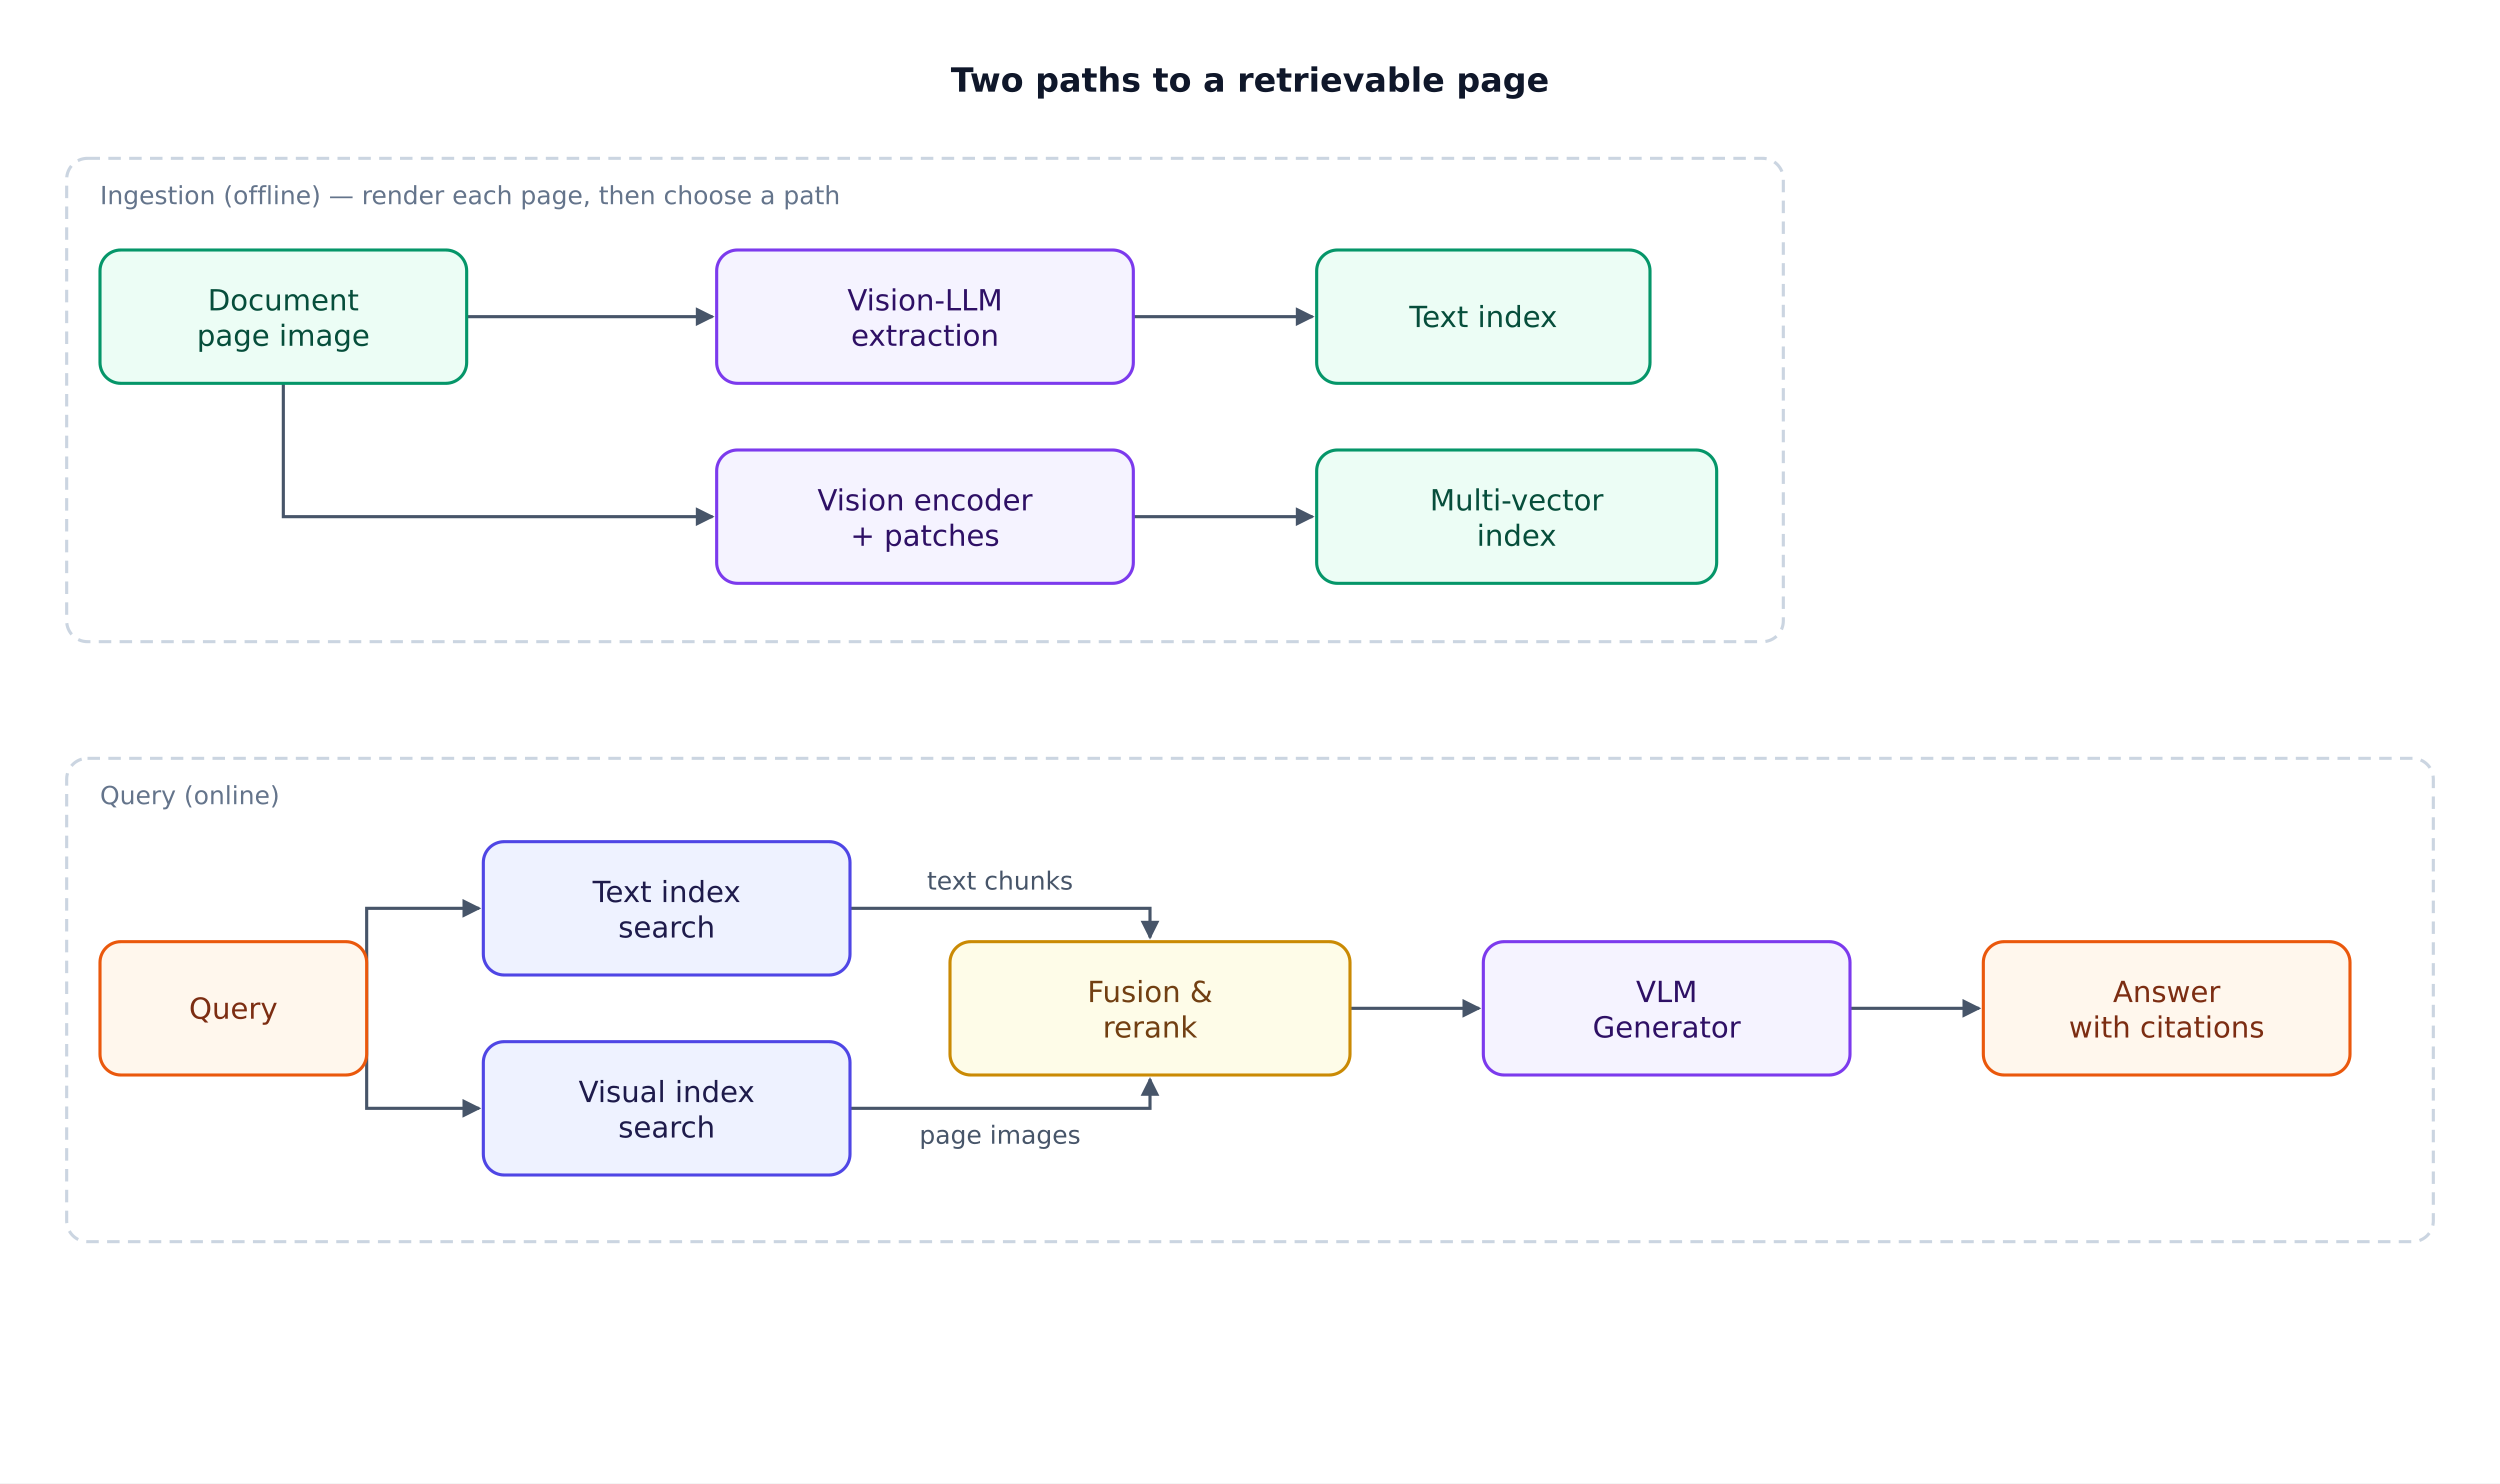
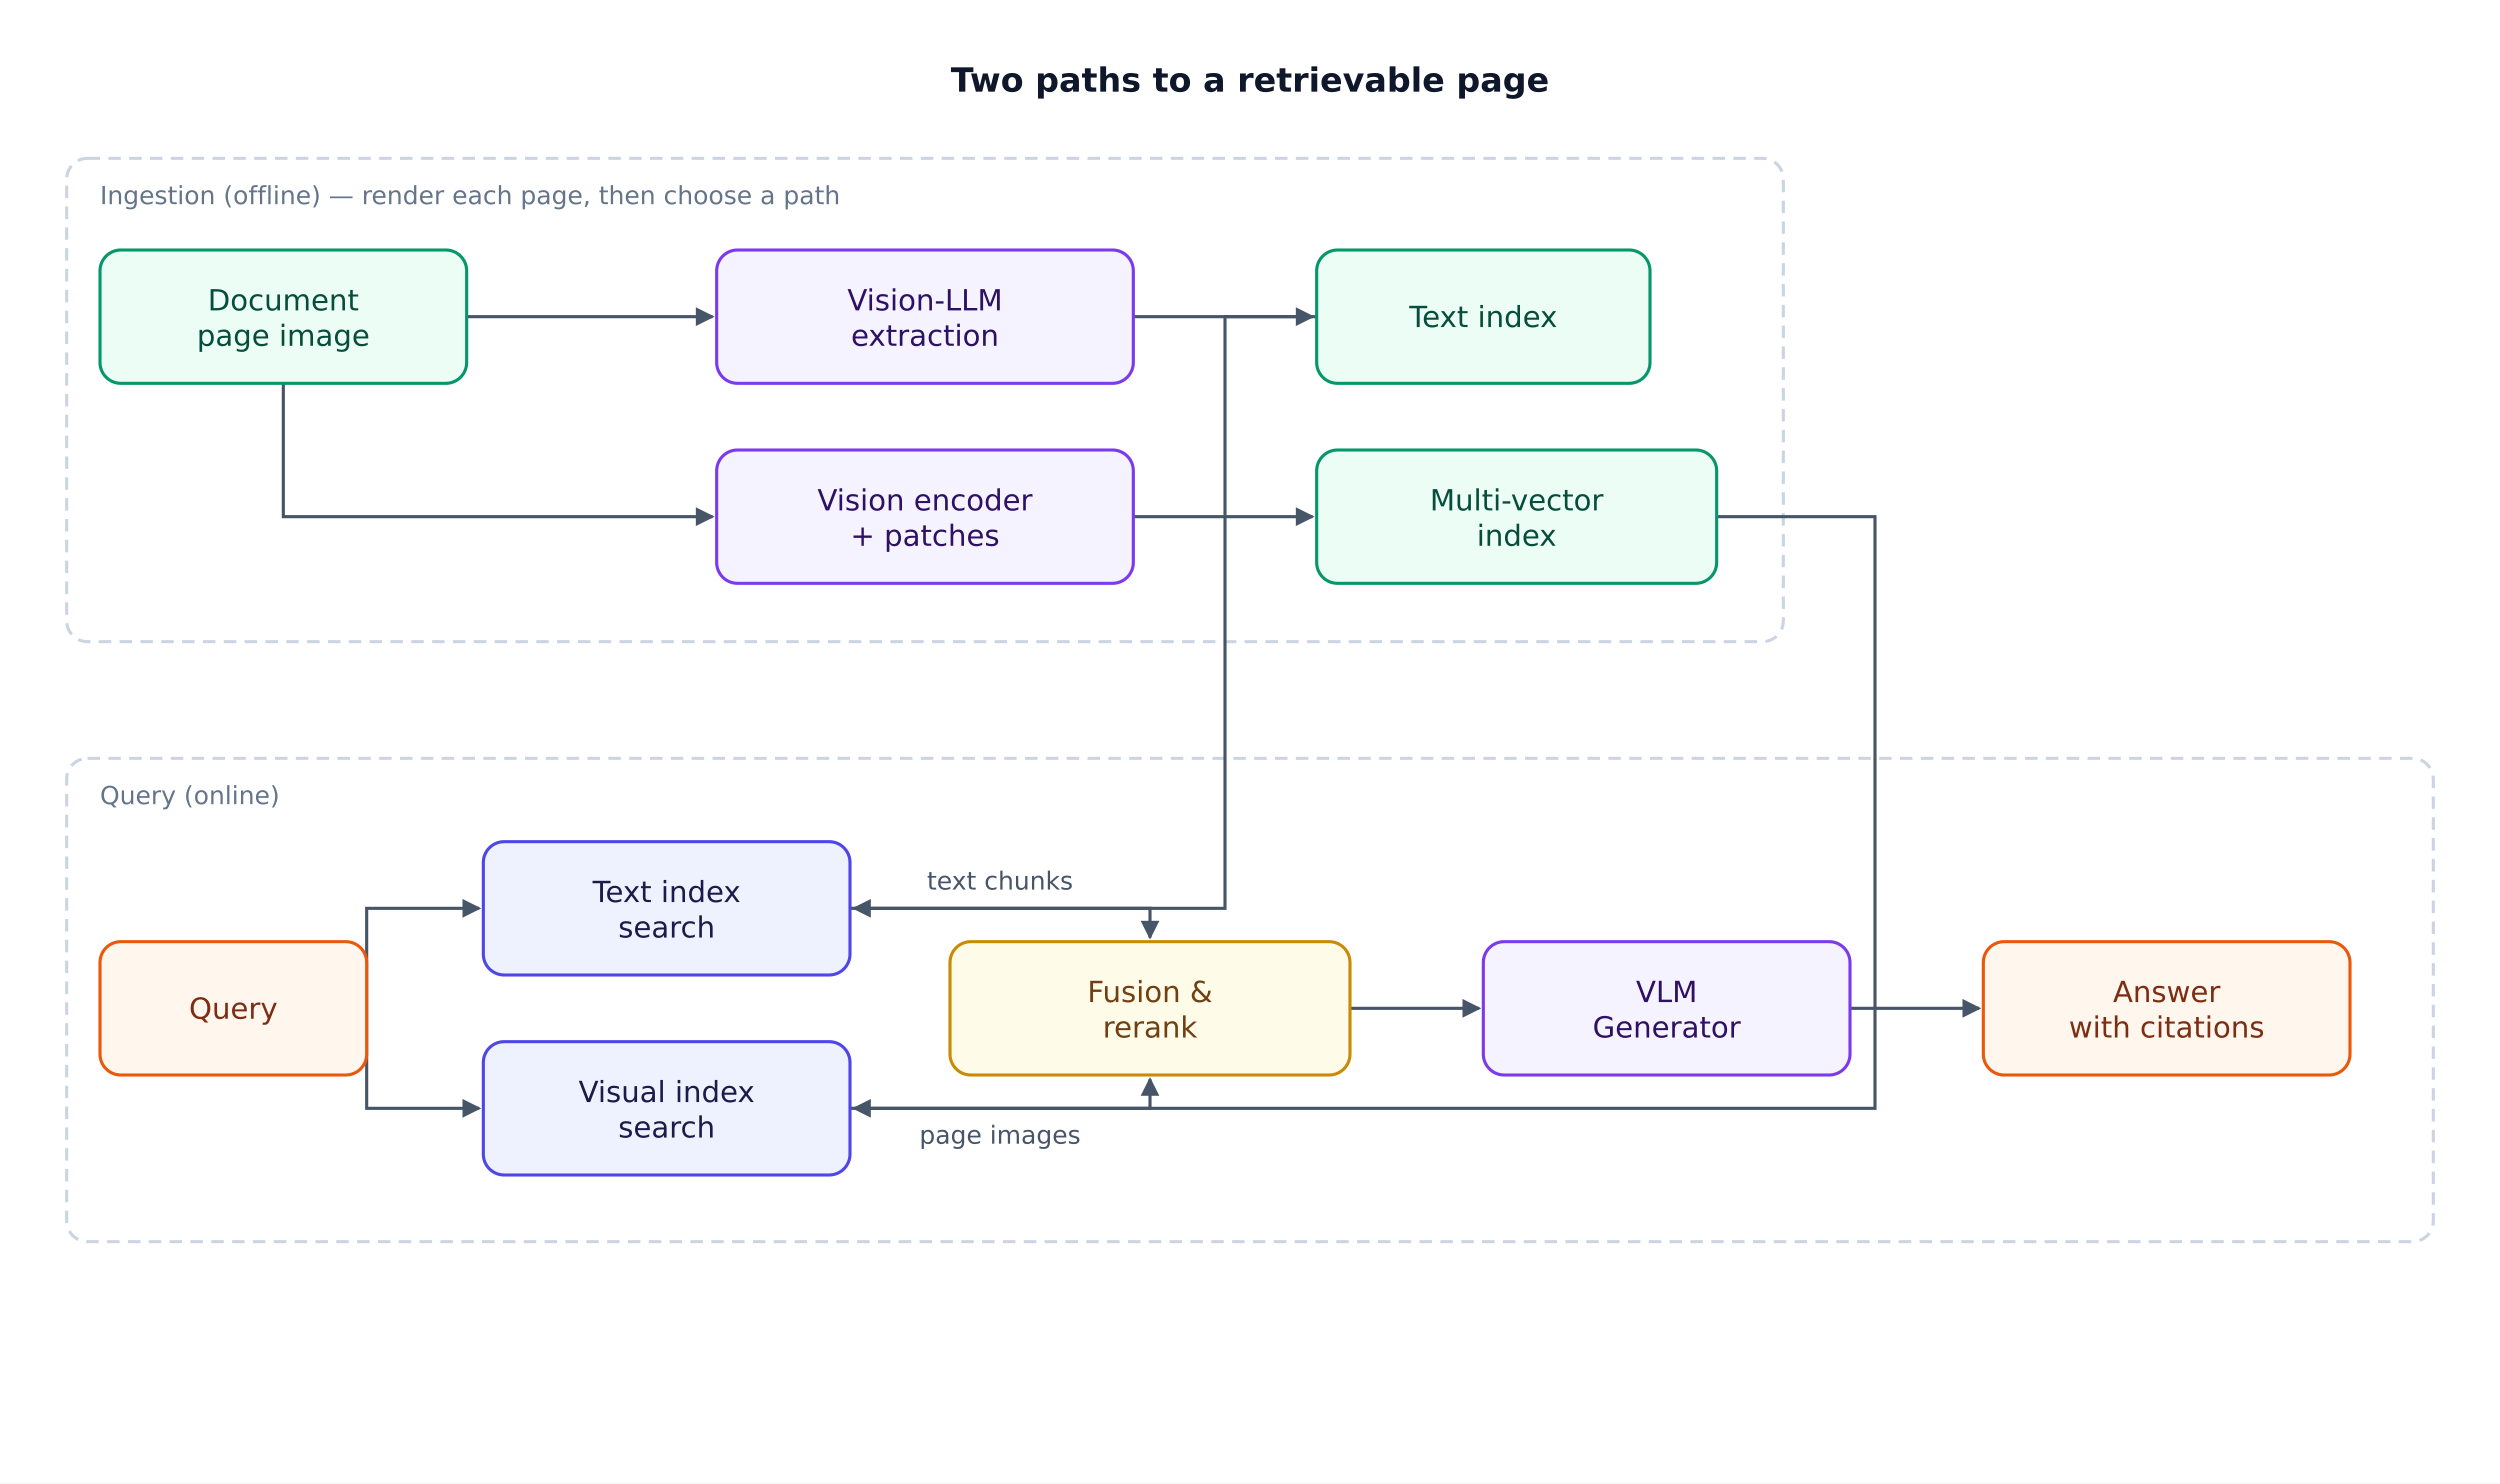
<svg xmlns="http://www.w3.org/2000/svg" width="1200" height="712" viewBox="0 0 1200 712" font-family="system-ui, -apple-system, 'Segoe UI', 'DejaVu Sans', sans-serif">
  <rect width="1200" height="712" fill="#ffffff" />
  <defs>
    <marker id="arrow" markerWidth="9" markerHeight="9" refX="8" refY="4.5" orient="auto" markerUnits="userSpaceOnUse">
      <path d="M0,0 L9,4.5 L0,9 z" fill="#475569" />
    </marker>
  </defs>
  <text x="600" y="44" font-size="16" font-weight="600" fill="#0F172A" text-anchor="middle">Two paths to a retrievable page</text>
  <rect x="32" y="76" width="824" height="232" rx="10" fill="none" stroke="#CBD5E1" stroke-width="1.5" stroke-dasharray="6 4" />
  <text x="48" y="98" font-size="12" fill="#64748B">Ingestion (offline) — render each page, then choose a path</text>
  <rect x="32" y="364" width="1136" height="232" rx="10" fill="none" stroke="#CBD5E1" stroke-width="1.5" stroke-dasharray="6 4" />
  <text x="48" y="386" font-size="12" fill="#64748B">Query (online)</text>
  <line x1="224" y1="152" x2="342" y2="152" stroke="#475569" stroke-width="1.5" marker-end="url(#arrow)" />
  <polyline points="136,184 136,248 342,248" fill="none" stroke="#475569" stroke-width="1.5" marker-end="url(#arrow)" />
  <line x1="544" y1="152" x2="630" y2="152" stroke="#475569" stroke-width="1.5" marker-end="url(#arrow)" />
  <line x1="544" y1="248" x2="630" y2="248" stroke="#475569" stroke-width="1.5" marker-end="url(#arrow)" />
  <polyline points="176,484 176,436 230,436" fill="none" stroke="#475569" stroke-width="1.5" marker-end="url(#arrow)" />
  <polyline points="176,484 176,532 230,532" fill="none" stroke="#475569" stroke-width="1.5" marker-end="url(#arrow)" />
  <polyline points="408,436 552,436 552,450" fill="none" stroke="#475569" stroke-width="1.5" marker-end="url(#arrow)" />
  <polyline points="408,532 552,532 552,518" fill="none" stroke="#475569" stroke-width="1.5" marker-end="url(#arrow)" />
  <line x1="648" y1="484" x2="710" y2="484" stroke="#475569" stroke-width="1.5" marker-end="url(#arrow)" />
  <line x1="888" y1="484" x2="950" y2="484" stroke="#475569" stroke-width="1.5" marker-end="url(#arrow)" />
+   <polyline points="632,152 588,152 588,436 410,436" fill="none" stroke="#475569" stroke-width="1.5" marker-end="url(#arrow)" />
+   <polyline points="824,248 900,248 900,532 410,532" fill="none" stroke="#475569" stroke-width="1.5" marker-end="url(#arrow)" />
  <rect x="435" y="414" width="90" height="18" fill="#ffffff" />
  <text x="480" y="427" font-size="12" fill="#475569" text-anchor="middle">text chunks</text>
  <rect x="435" y="536" width="90" height="18" fill="#ffffff" />
  <text x="480" y="549" font-size="12" fill="#475569" text-anchor="middle">page images</text>
  <rect x="48" y="120" width="176" height="64" rx="10" fill="#ECFDF5" stroke="#059669" stroke-width="1.5" />
  <text x="136" y="149" font-size="14" fill="#064E3B" text-anchor="middle">Document<tspan x="136" dy="17">page image</tspan>
  </text>
  <rect x="344" y="120" width="200" height="64" rx="10" fill="#F5F3FF" stroke="#7C3AED" stroke-width="1.5" />
  <text x="444" y="149" font-size="14" fill="#2E1065" text-anchor="middle">Vision-LLM<tspan x="444" dy="17">extraction</tspan>
  </text>
  <rect x="632" y="120" width="160" height="64" rx="10" fill="#ECFDF5" stroke="#059669" stroke-width="1.5" />
  <text x="712" y="157" font-size="14" fill="#064E3B" text-anchor="middle">Text index</text>
  <rect x="344" y="216" width="200" height="64" rx="10" fill="#F5F3FF" stroke="#7C3AED" stroke-width="1.5" />
  <text x="444" y="245" font-size="14" fill="#2E1065" text-anchor="middle">Vision encoder<tspan x="444" dy="17">+ patches</tspan>
  </text>
  <rect x="632" y="216" width="192" height="64" rx="10" fill="#ECFDF5" stroke="#059669" stroke-width="1.5" />
  <text x="728" y="245" font-size="14" fill="#064E3B" text-anchor="middle">Multi-vector<tspan x="728" dy="17">index</tspan>
  </text>
  <rect x="48" y="452" width="128" height="64" rx="10" fill="#FFF7ED" stroke="#EA580C" stroke-width="1.5" />
  <text x="112" y="489" font-size="14" fill="#7C2D12" text-anchor="middle">Query</text>
  <rect x="232" y="404" width="176" height="64" rx="10" fill="#EEF2FF" stroke="#4F46E5" stroke-width="1.5" />
  <text x="320" y="433" font-size="14" fill="#1E1B4B" text-anchor="middle">Text index<tspan x="320" dy="17">search</tspan>
  </text>
  <rect x="232" y="500" width="176" height="64" rx="10" fill="#EEF2FF" stroke="#4F46E5" stroke-width="1.5" />
  <text x="320" y="529" font-size="14" fill="#1E1B4B" text-anchor="middle">Visual index<tspan x="320" dy="17">search</tspan>
  </text>
  <rect x="456" y="452" width="192" height="64" rx="10" fill="#FEFCE8" stroke="#CA8A04" stroke-width="1.5" />
  <text x="552" y="481" font-size="14" fill="#713F12" text-anchor="middle">Fusion &amp;<tspan x="552" dy="17">rerank</tspan>
  </text>
  <rect x="712" y="452" width="176" height="64" rx="10" fill="#F5F3FF" stroke="#7C3AED" stroke-width="1.5" />
  <text x="800" y="481" font-size="14" fill="#2E1065" text-anchor="middle">VLM<tspan x="800" dy="17">Generator</tspan>
  </text>
  <rect x="952" y="452" width="176" height="64" rx="10" fill="#FFF7ED" stroke="#EA580C" stroke-width="1.5" />
  <text x="1040" y="481" font-size="14" fill="#7C2D12" text-anchor="middle">Answer<tspan x="1040" dy="17">with citations</tspan>
  </text>
</svg>
